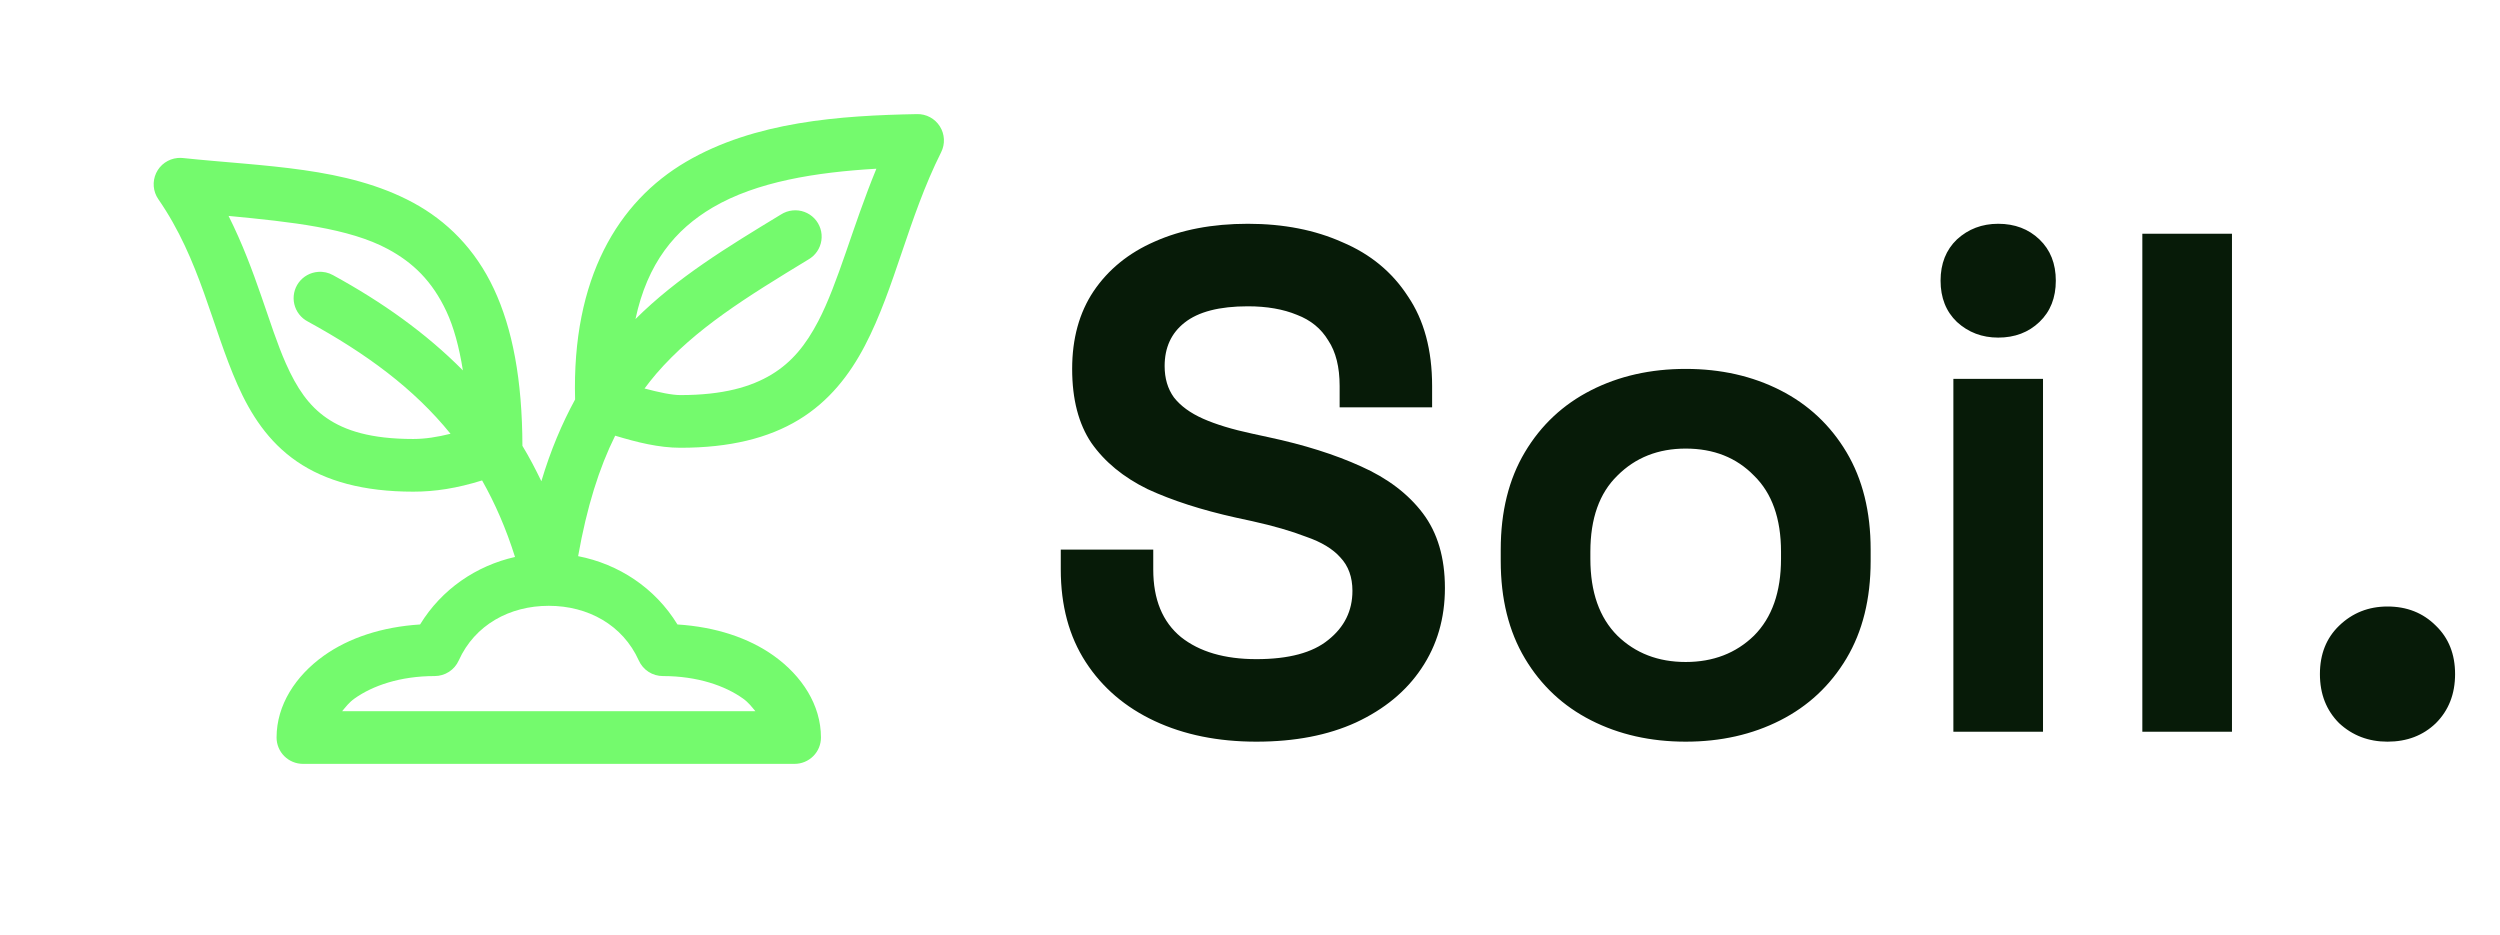
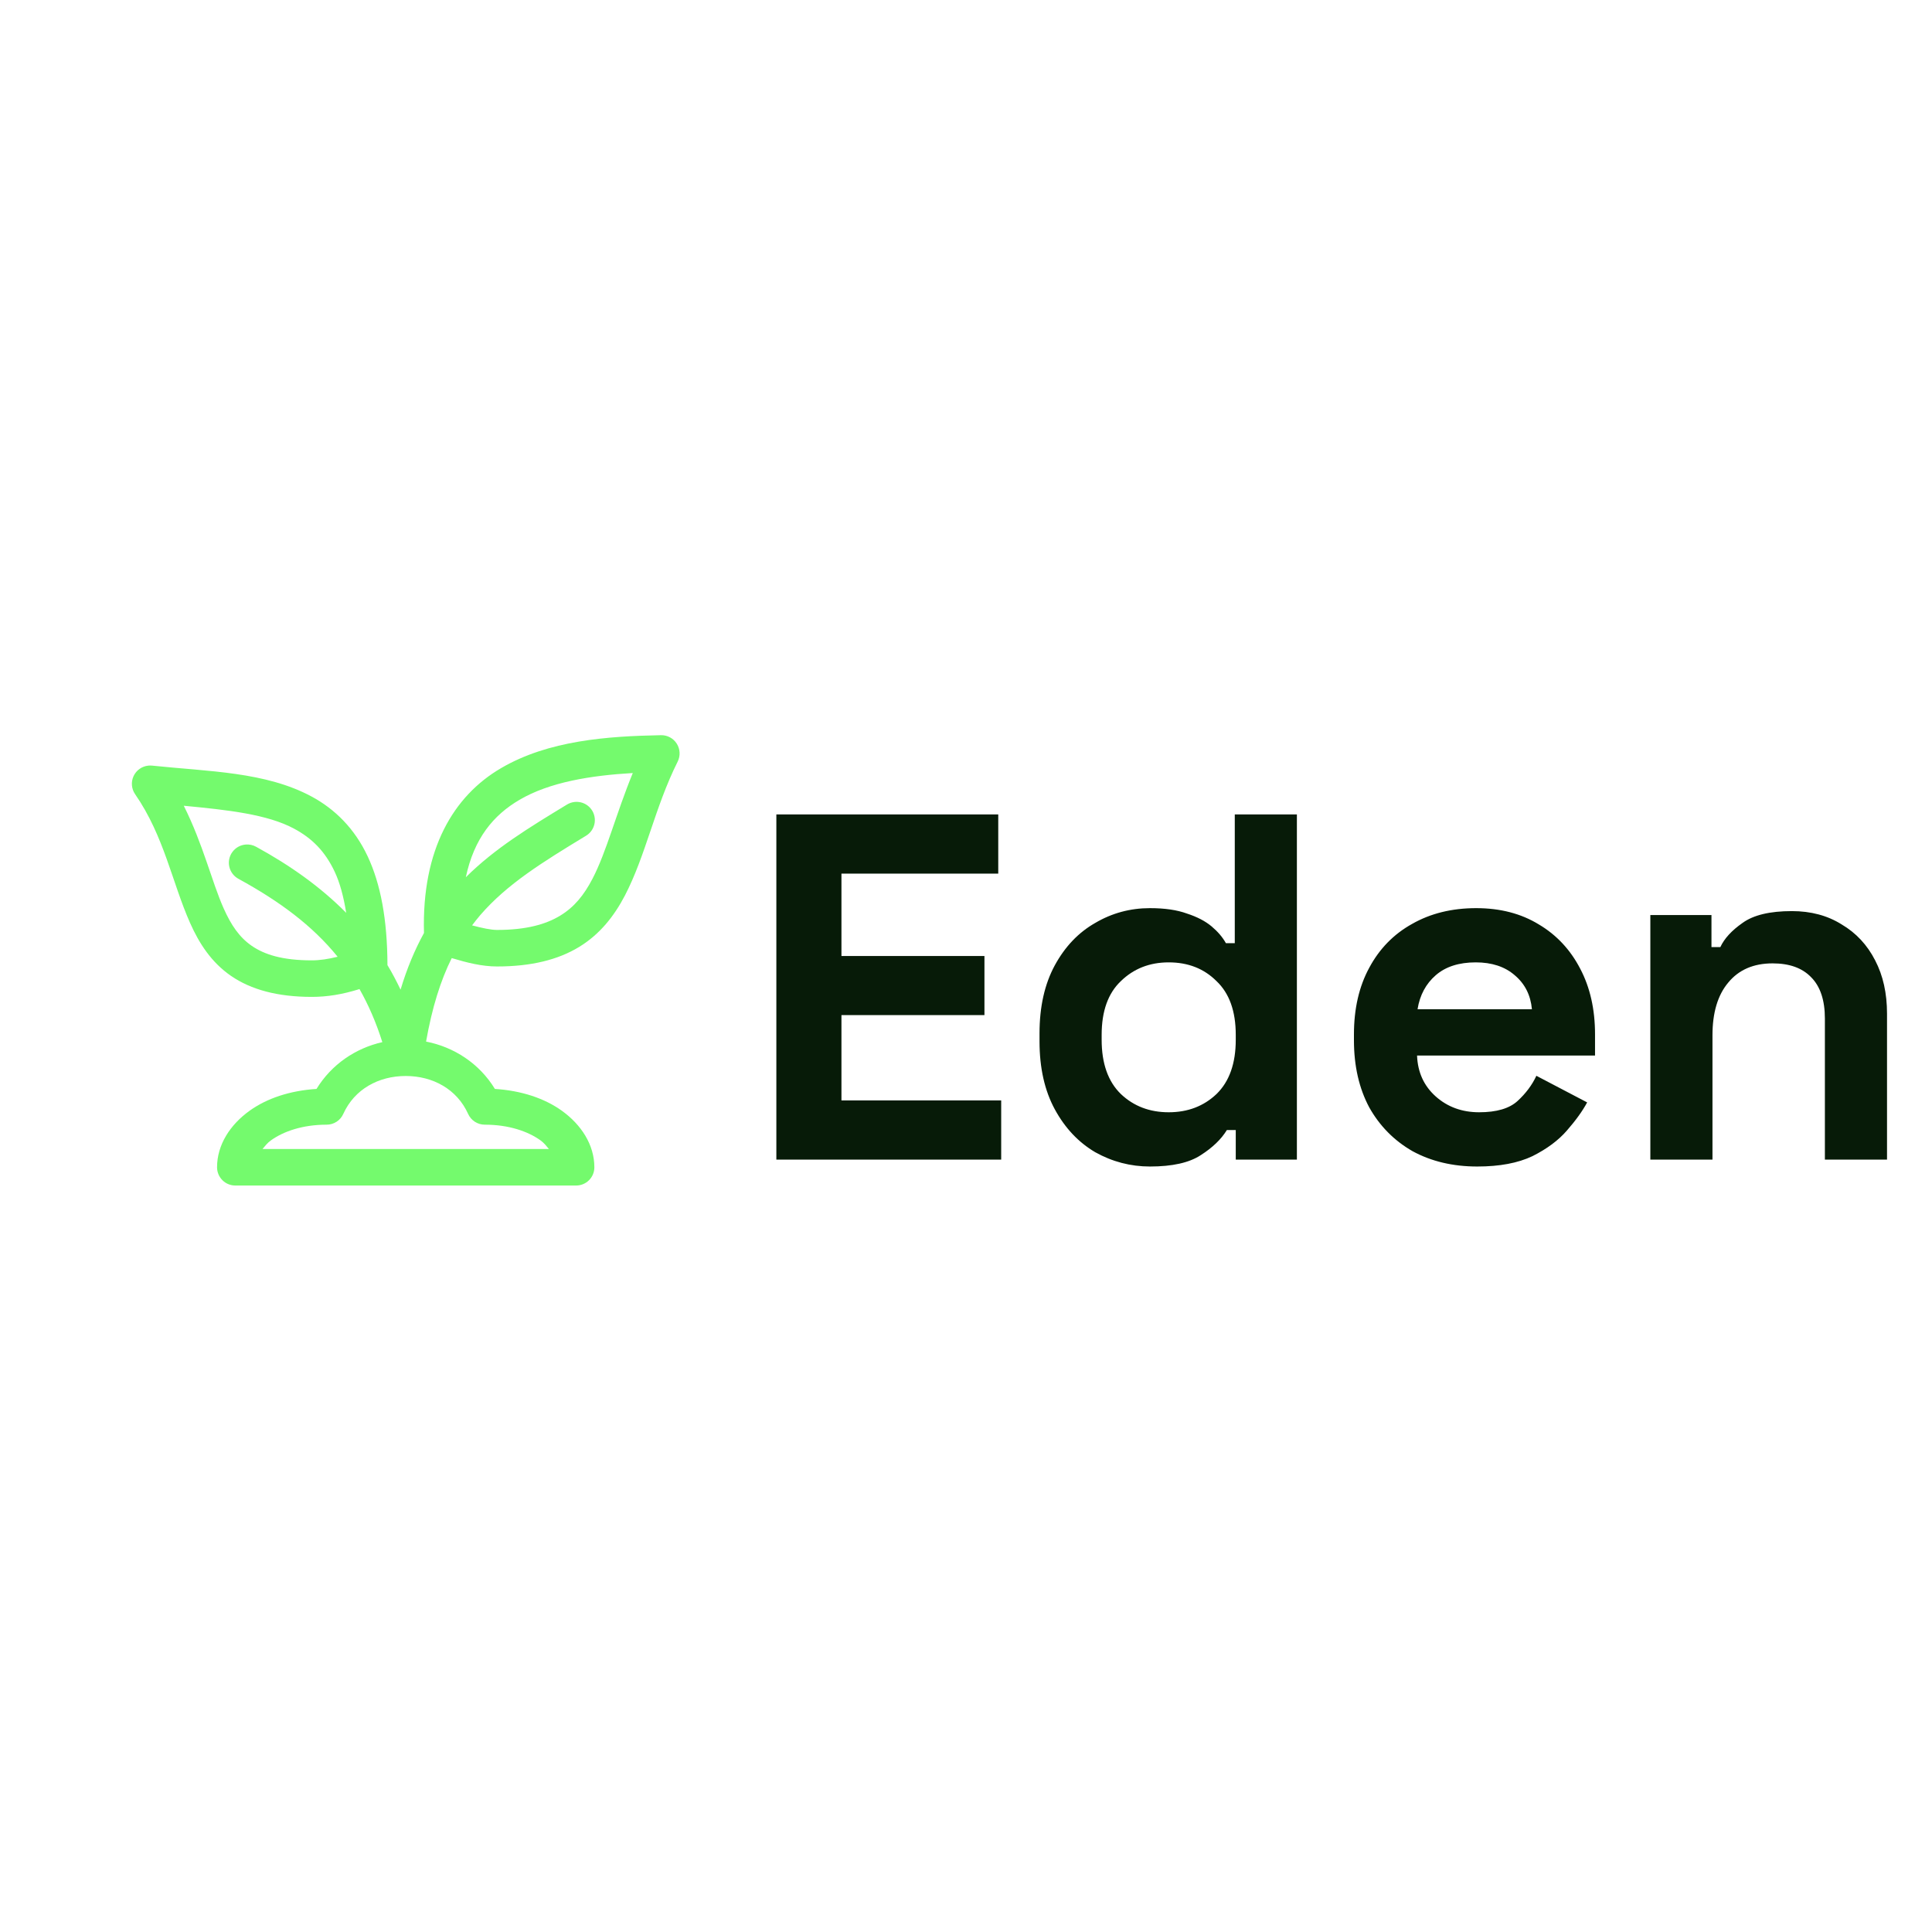
- <svg xmlns="http://www.w3.org/2000/svg" width="123" height="46" viewBox="0 0 123 46" fill="none">
-   <path d="M61.815 36.49C59.925 36.49 58.257 36.152 56.81 35.475C55.363 34.798 54.232 33.83 53.415 32.57C52.598 31.31 52.19 29.793 52.19 28.02V27.04H56.74V28.02C56.74 29.49 57.195 30.598 58.105 31.345C59.015 32.068 60.252 32.43 61.815 32.43C63.402 32.43 64.58 32.115 65.35 31.485C66.143 30.855 66.54 30.05 66.54 29.07C66.54 28.393 66.342 27.845 65.945 27.425C65.572 27.005 65.012 26.667 64.265 26.41C63.542 26.13 62.655 25.873 61.605 25.64L60.8 25.465C59.12 25.092 57.673 24.625 56.46 24.065C55.27 23.482 54.348 22.723 53.695 21.79C53.065 20.857 52.75 19.643 52.75 18.15C52.75 16.657 53.1 15.385 53.8 14.335C54.523 13.262 55.527 12.445 56.81 11.885C58.117 11.302 59.645 11.01 61.395 11.01C63.145 11.01 64.697 11.313 66.05 11.92C67.427 12.503 68.5 13.39 69.27 14.58C70.063 15.747 70.46 17.217 70.46 18.99V20.04H65.91V18.99C65.91 18.057 65.723 17.31 65.35 16.75C65 16.167 64.487 15.747 63.81 15.49C63.133 15.21 62.328 15.07 61.395 15.07C59.995 15.07 58.957 15.338 58.28 15.875C57.627 16.388 57.3 17.1 57.3 18.01C57.3 18.617 57.452 19.13 57.755 19.55C58.082 19.97 58.56 20.32 59.19 20.6C59.82 20.88 60.625 21.125 61.605 21.335L62.41 21.51C64.16 21.883 65.677 22.362 66.96 22.945C68.267 23.528 69.282 24.298 70.005 25.255C70.728 26.212 71.09 27.437 71.09 28.93C71.09 30.423 70.705 31.742 69.935 32.885C69.188 34.005 68.115 34.892 66.715 35.545C65.338 36.175 63.705 36.49 61.815 36.49ZM82.936 36.49C81.209 36.49 79.657 36.14 78.281 35.44C76.904 34.74 75.819 33.725 75.026 32.395C74.232 31.065 73.836 29.467 73.836 27.6V27.04C73.836 25.173 74.232 23.575 75.026 22.245C75.819 20.915 76.904 19.9 78.281 19.2C79.657 18.5 81.209 18.15 82.936 18.15C84.662 18.15 86.214 18.5 87.591 19.2C88.967 19.9 90.052 20.915 90.846 22.245C91.639 23.575 92.036 25.173 92.036 27.04V27.6C92.036 29.467 91.639 31.065 90.846 32.395C90.052 33.725 88.967 34.74 87.591 35.44C86.214 36.14 84.662 36.49 82.936 36.49ZM82.936 32.57C84.289 32.57 85.409 32.138 86.296 31.275C87.182 30.388 87.626 29.128 87.626 27.495V27.145C87.626 25.512 87.182 24.263 86.296 23.4C85.432 22.513 84.312 22.07 82.936 22.07C81.582 22.07 80.462 22.513 79.576 23.4C78.689 24.263 78.246 25.512 78.246 27.145V27.495C78.246 29.128 78.689 30.388 79.576 31.275C80.462 32.138 81.582 32.57 82.936 32.57ZM96.106 36V18.64H100.516V36H96.106ZM98.311 16.61C97.518 16.61 96.841 16.353 96.281 15.84C95.745 15.327 95.476 14.65 95.476 13.81C95.476 12.97 95.745 12.293 96.281 11.78C96.841 11.267 97.518 11.01 98.311 11.01C99.128 11.01 99.805 11.267 100.341 11.78C100.878 12.293 101.146 12.97 101.146 13.81C101.146 14.65 100.878 15.327 100.341 15.84C99.805 16.353 99.128 16.61 98.311 16.61ZM105.403 36V11.5H109.813V36H105.403ZM117.465 36.49C116.532 36.49 115.738 36.187 115.085 35.58C114.455 34.95 114.14 34.145 114.14 33.165C114.14 32.185 114.455 31.392 115.085 30.785C115.738 30.155 116.532 29.84 117.465 29.84C118.422 29.84 119.215 30.155 119.845 30.785C120.475 31.392 120.79 32.185 120.79 33.165C120.79 34.145 120.475 34.95 119.845 35.58C119.215 36.187 118.422 36.49 117.465 36.49Z" fill="#071B08" />
-   <path d="M45.116 5.614C41.342 5.685 37.136 5.975 33.749 7.963C30.411 9.923 28.13 13.68 28.295 19.654C27.65 20.836 27.088 22.162 26.635 23.677C26.344 23.076 26.039 22.487 25.703 21.936C25.694 18.686 25.217 16.172 24.299 14.213C23.372 12.236 21.97 10.861 20.331 9.975C17.051 8.203 13.024 8.199 8.99 7.774C8.905 7.766 8.819 7.766 8.734 7.774C8.277 7.818 7.876 8.1 7.682 8.516C7.488 8.933 7.528 9.421 7.789 9.799C9.852 12.778 10.413 16.061 11.69 18.938C12.329 20.377 13.196 21.737 14.607 22.705C16.017 23.673 17.889 24.19 20.33 24.19C21.405 24.19 22.477 24.024 23.719 23.637C24.355 24.762 24.898 26.003 25.339 27.403C23.442 27.831 21.733 28.981 20.668 30.724C18.794 30.842 17.16 31.384 15.929 32.263C14.542 33.254 13.607 34.688 13.607 36.286C13.607 36.63 13.744 36.959 13.987 37.202C14.23 37.445 14.56 37.582 14.903 37.582H39.095C39.439 37.582 39.769 37.445 40.012 37.202C40.255 36.959 40.391 36.63 40.391 36.286C40.391 34.688 39.457 33.254 38.069 32.263C36.839 31.384 35.204 30.842 33.331 30.724C32.226 28.916 30.427 27.749 28.444 27.363C28.874 24.932 29.482 23.012 30.266 21.436C31.347 21.763 32.417 22.03 33.479 22.03C35.906 22.03 37.806 21.557 39.298 20.653C40.79 19.749 41.805 18.438 42.551 17.008C44.044 14.149 44.672 10.754 46.304 7.49C46.508 7.084 46.484 6.6 46.24 6.216C45.997 5.832 45.571 5.603 45.116 5.614L45.116 5.614ZM43.118 8.301C41.924 11.209 41.248 13.908 40.256 15.807C39.649 16.969 38.965 17.818 37.961 18.426C36.958 19.033 35.576 19.438 33.479 19.438C33.056 19.438 32.431 19.306 31.711 19.114C31.9 18.865 32.09 18.617 32.291 18.385C34.197 16.179 36.717 14.624 39.77 12.769C40.117 12.572 40.354 12.226 40.412 11.831C40.47 11.435 40.343 11.036 40.067 10.747C39.791 10.459 39.398 10.313 39.001 10.353C38.794 10.373 38.595 10.442 38.42 10.555C35.771 12.164 33.33 13.646 31.265 15.698C31.854 12.938 33.22 11.292 35.072 10.204C37.226 8.939 40.138 8.474 43.118 8.301L43.118 8.301ZM11.244 10.623C14.34 10.919 17.173 11.222 19.088 12.256C20.31 12.916 21.257 13.814 21.964 15.321C22.322 16.085 22.589 17.063 22.774 18.223C20.954 16.386 18.81 14.865 16.388 13.539C16.163 13.412 15.904 13.355 15.646 13.377C15.268 13.405 14.922 13.597 14.697 13.902C14.473 14.207 14.394 14.596 14.48 14.964C14.567 15.333 14.81 15.646 15.146 15.82C18.023 17.395 20.36 19.112 22.166 21.342C21.508 21.505 20.91 21.598 20.33 21.598C18.239 21.598 16.967 21.183 16.078 20.572C15.188 19.962 14.602 19.092 14.066 17.886C13.228 15.998 12.619 13.361 11.245 10.623L11.244 10.623ZM26.999 29.806C28.925 29.806 30.637 30.743 31.427 32.493C31.529 32.722 31.696 32.917 31.907 33.054C32.118 33.19 32.364 33.263 32.615 33.262C34.319 33.262 35.676 33.74 36.557 34.369C36.836 34.568 36.986 34.78 37.164 34.99H16.834C17.012 34.78 17.163 34.568 17.441 34.369C18.322 33.74 19.679 33.262 21.383 33.262C21.634 33.263 21.88 33.19 22.091 33.054C22.302 32.917 22.469 32.722 22.571 32.493C23.361 30.743 25.073 29.806 26.999 29.806H26.999Z" fill="#74FA6D" />
+ <svg xmlns="http://www.w3.org/2000/svg" width="130" height="130" viewBox="0 0 75 26" fill="none">
+   <path d="M30.138 20.516V7.117H38.752V9.414H32.665V12.611H38.216V14.907H32.665V18.219H38.866V20.516H30.138ZM44.641 20.784C43.889 20.784 43.18 20.599 42.517 20.229C41.866 19.846 41.343 19.291 40.947 18.563C40.552 17.836 40.354 16.956 40.354 15.922V15.616C40.354 14.582 40.552 13.702 40.947 12.974C41.343 12.247 41.866 11.698 42.517 11.328C43.167 10.945 43.876 10.754 44.641 10.754C45.216 10.754 45.694 10.824 46.077 10.964C46.472 11.092 46.791 11.258 47.034 11.462C47.276 11.666 47.461 11.883 47.589 12.113H47.934V7.117H50.345V20.516H47.972V19.367H47.627C47.41 19.724 47.072 20.05 46.613 20.343C46.166 20.637 45.509 20.784 44.641 20.784ZM45.369 18.678C46.109 18.678 46.728 18.442 47.225 17.97C47.723 17.485 47.972 16.783 47.972 15.864V15.673C47.972 14.754 47.723 14.059 47.225 13.587C46.74 13.102 46.122 12.859 45.369 12.859C44.629 12.859 44.01 13.102 43.512 13.587C43.014 14.059 42.766 14.754 42.766 15.673V15.864C42.766 16.783 43.014 17.485 43.512 17.97C44.01 18.442 44.629 18.678 45.369 18.678ZM57.345 20.784C56.401 20.784 55.565 20.586 54.837 20.19C54.123 19.782 53.561 19.214 53.153 18.487C52.758 17.747 52.56 16.879 52.56 15.884V15.654C52.56 14.659 52.758 13.797 53.153 13.07C53.549 12.33 54.104 11.762 54.818 11.366C55.533 10.958 56.362 10.754 57.307 10.754C58.238 10.754 59.048 10.964 59.737 11.386C60.426 11.794 60.962 12.368 61.345 13.108C61.728 13.835 61.919 14.684 61.919 15.654V16.477H55.01C55.035 17.128 55.278 17.657 55.737 18.066C56.196 18.474 56.758 18.678 57.421 18.678C58.098 18.678 58.595 18.531 58.914 18.238C59.233 17.944 59.476 17.619 59.642 17.262L61.613 18.295C61.435 18.627 61.173 18.991 60.828 19.386C60.497 19.769 60.05 20.101 59.489 20.382C58.927 20.65 58.213 20.784 57.345 20.784ZM55.029 14.678H59.469C59.419 14.129 59.195 13.689 58.8 13.357C58.417 13.025 57.913 12.859 57.288 12.859C56.637 12.859 56.12 13.025 55.737 13.357C55.354 13.689 55.118 14.129 55.029 14.678ZM64.066 20.516V11.022H66.439V12.266H66.784C66.937 11.934 67.224 11.622 67.645 11.328C68.067 11.022 68.704 10.869 69.559 10.869C70.299 10.869 70.944 11.041 71.493 11.386C72.054 11.717 72.488 12.183 72.794 12.783C73.1 13.37 73.254 14.059 73.254 14.85V20.516H70.842V15.041C70.842 14.327 70.663 13.791 70.306 13.434C69.961 13.076 69.464 12.898 68.813 12.898C68.073 12.898 67.499 13.146 67.09 13.644C66.682 14.129 66.478 14.812 66.478 15.692V20.516H64.066Z" fill="#071B08" />
+   <path d="M25.657 4.04C23.594 4.079 21.293 4.237 19.441 5.325C17.616 6.396 16.368 8.451 16.459 11.718C16.105 12.364 15.798 13.089 15.55 13.918C15.391 13.589 15.225 13.267 15.041 12.966C15.036 11.189 14.775 9.814 14.273 8.743C13.766 7.661 12.999 6.909 12.103 6.425C10.309 5.456 8.107 5.453 5.901 5.221C5.854 5.217 5.808 5.217 5.761 5.221C5.511 5.245 5.292 5.399 5.186 5.627C5.079 5.855 5.102 6.122 5.244 6.329C6.372 7.958 6.679 9.753 7.378 11.327C7.727 12.114 8.201 12.857 8.972 13.387C9.744 13.916 10.768 14.199 12.103 14.199C12.69 14.199 13.277 14.108 13.956 13.896C14.304 14.511 14.601 15.19 14.842 15.956C13.804 16.19 12.87 16.819 12.287 17.772C11.263 17.837 10.369 18.133 9.696 18.614C8.937 19.156 8.426 19.939 8.426 20.814C8.426 21.002 8.501 21.182 8.634 21.315C8.767 21.448 8.947 21.522 9.135 21.522H22.365C22.553 21.522 22.733 21.448 22.866 21.315C22.999 21.182 23.073 21.002 23.073 20.814C23.073 19.939 22.562 19.156 21.804 18.614C21.131 18.133 20.237 17.837 19.212 17.772C18.608 16.783 17.624 16.145 16.54 15.934C16.775 14.605 17.107 13.554 17.536 12.693C18.127 12.871 18.712 13.018 19.293 13.018C20.62 13.018 21.66 12.759 22.475 12.264C23.291 11.77 23.846 11.053 24.255 10.271C25.071 8.707 25.415 6.851 26.307 5.066C26.418 4.844 26.405 4.579 26.272 4.369C26.139 4.159 25.906 4.034 25.657 4.04L25.657 4.04ZM24.565 5.509C23.912 7.1 23.542 8.576 23 9.614C22.668 10.25 22.293 10.714 21.745 11.046C21.196 11.379 20.44 11.6 19.293 11.6C19.062 11.6 18.72 11.528 18.326 11.423C18.43 11.287 18.534 11.151 18.644 11.024C19.686 9.818 21.064 8.967 22.734 7.953C22.924 7.845 23.053 7.656 23.085 7.44C23.116 7.224 23.047 7.005 22.896 6.847C22.745 6.689 22.53 6.61 22.313 6.631C22.2 6.642 22.091 6.68 21.995 6.742C20.547 7.622 19.212 8.432 18.083 9.555C18.404 8.045 19.152 7.145 20.165 6.55C21.343 5.859 22.935 5.604 24.565 5.509L24.565 5.509ZM7.134 6.779C8.827 6.941 10.376 7.107 11.423 7.672C12.092 8.033 12.61 8.524 12.996 9.348C13.192 9.766 13.338 10.301 13.439 10.936C12.444 9.931 11.271 9.099 9.947 8.374C9.823 8.304 9.682 8.273 9.541 8.285C9.334 8.3 9.145 8.406 9.022 8.573C8.899 8.739 8.856 8.952 8.903 9.153C8.951 9.355 9.084 9.526 9.268 9.622C10.841 10.483 12.119 11.422 13.107 12.641C12.746 12.73 12.42 12.781 12.103 12.781C10.959 12.781 10.263 12.554 9.777 12.22C9.291 11.886 8.97 11.411 8.677 10.751C8.219 9.719 7.885 8.276 7.134 6.779L7.134 6.779ZM15.75 17.27C16.803 17.27 17.739 17.782 18.171 18.739C18.227 18.865 18.318 18.971 18.433 19.046C18.549 19.121 18.683 19.16 18.821 19.16C19.753 19.16 20.495 19.421 20.977 19.765C21.129 19.874 21.211 19.99 21.309 20.105H10.19C10.288 19.99 10.37 19.874 10.523 19.765C11.004 19.421 11.746 19.16 12.678 19.16C12.816 19.16 12.95 19.121 13.066 19.046C13.181 18.971 13.272 18.865 13.328 18.739C13.76 17.782 14.697 17.27 15.749 17.27H15.75Z" fill="#74FA6D" />
</svg>
